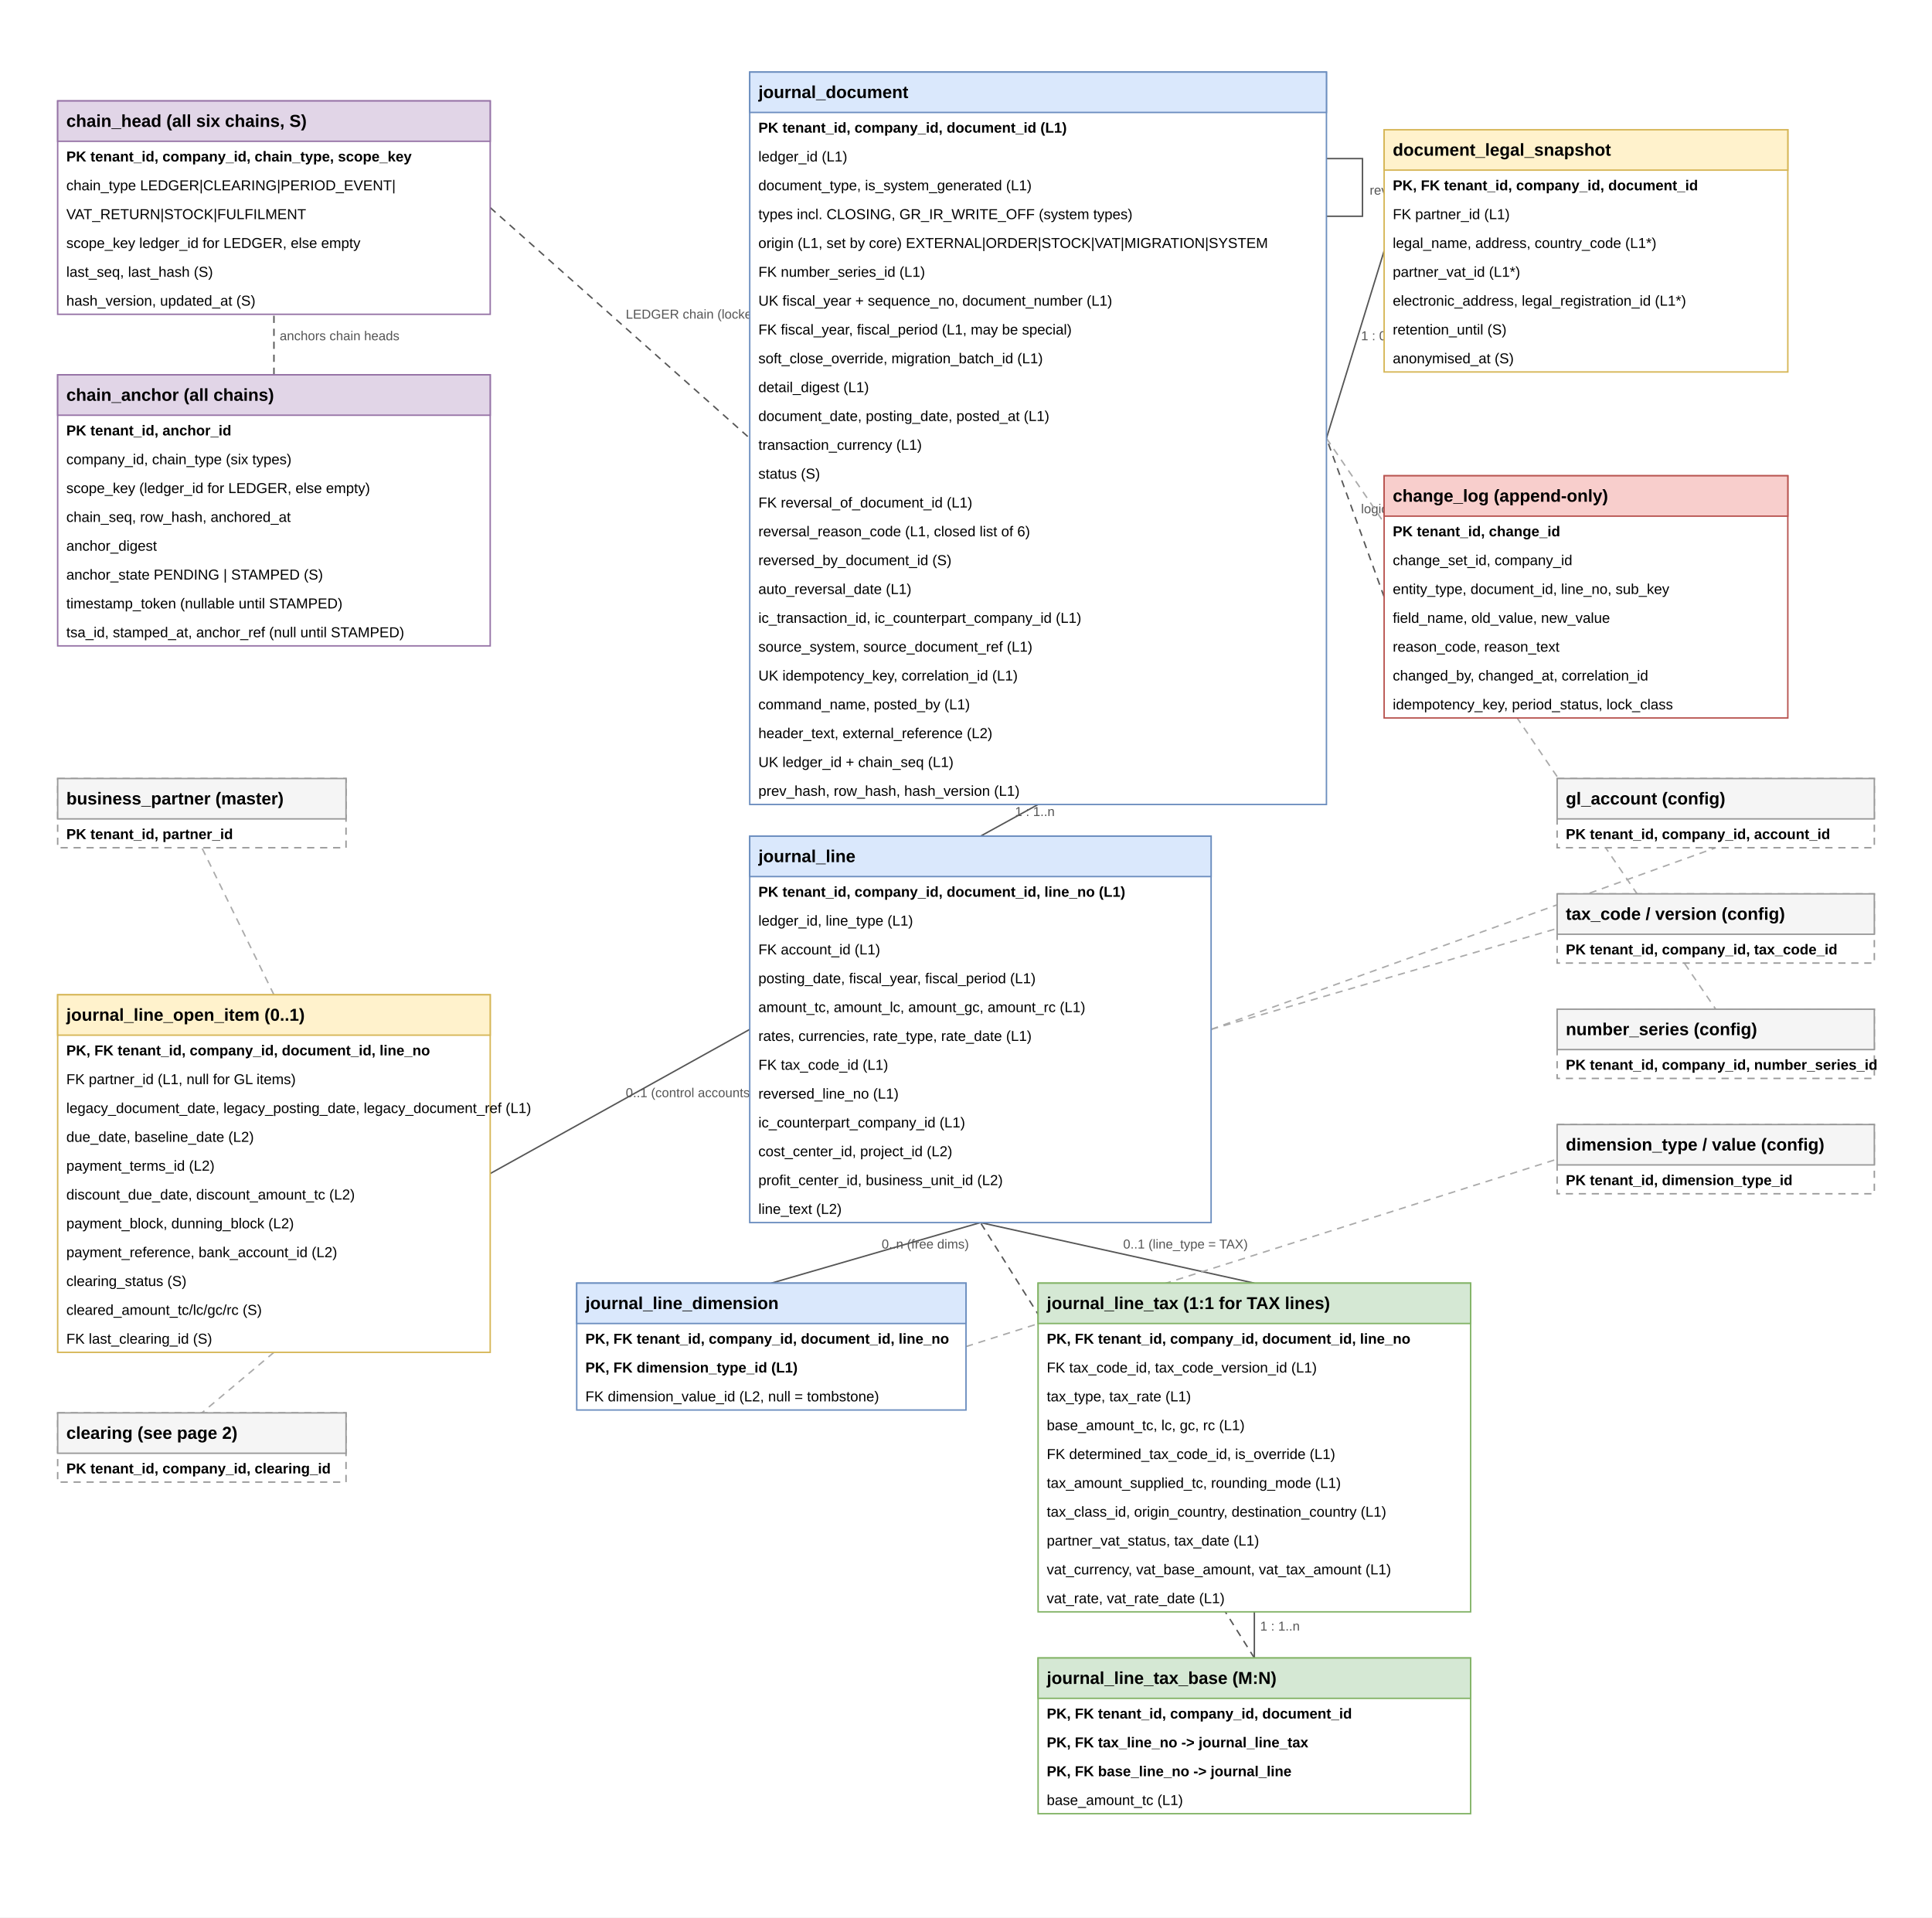
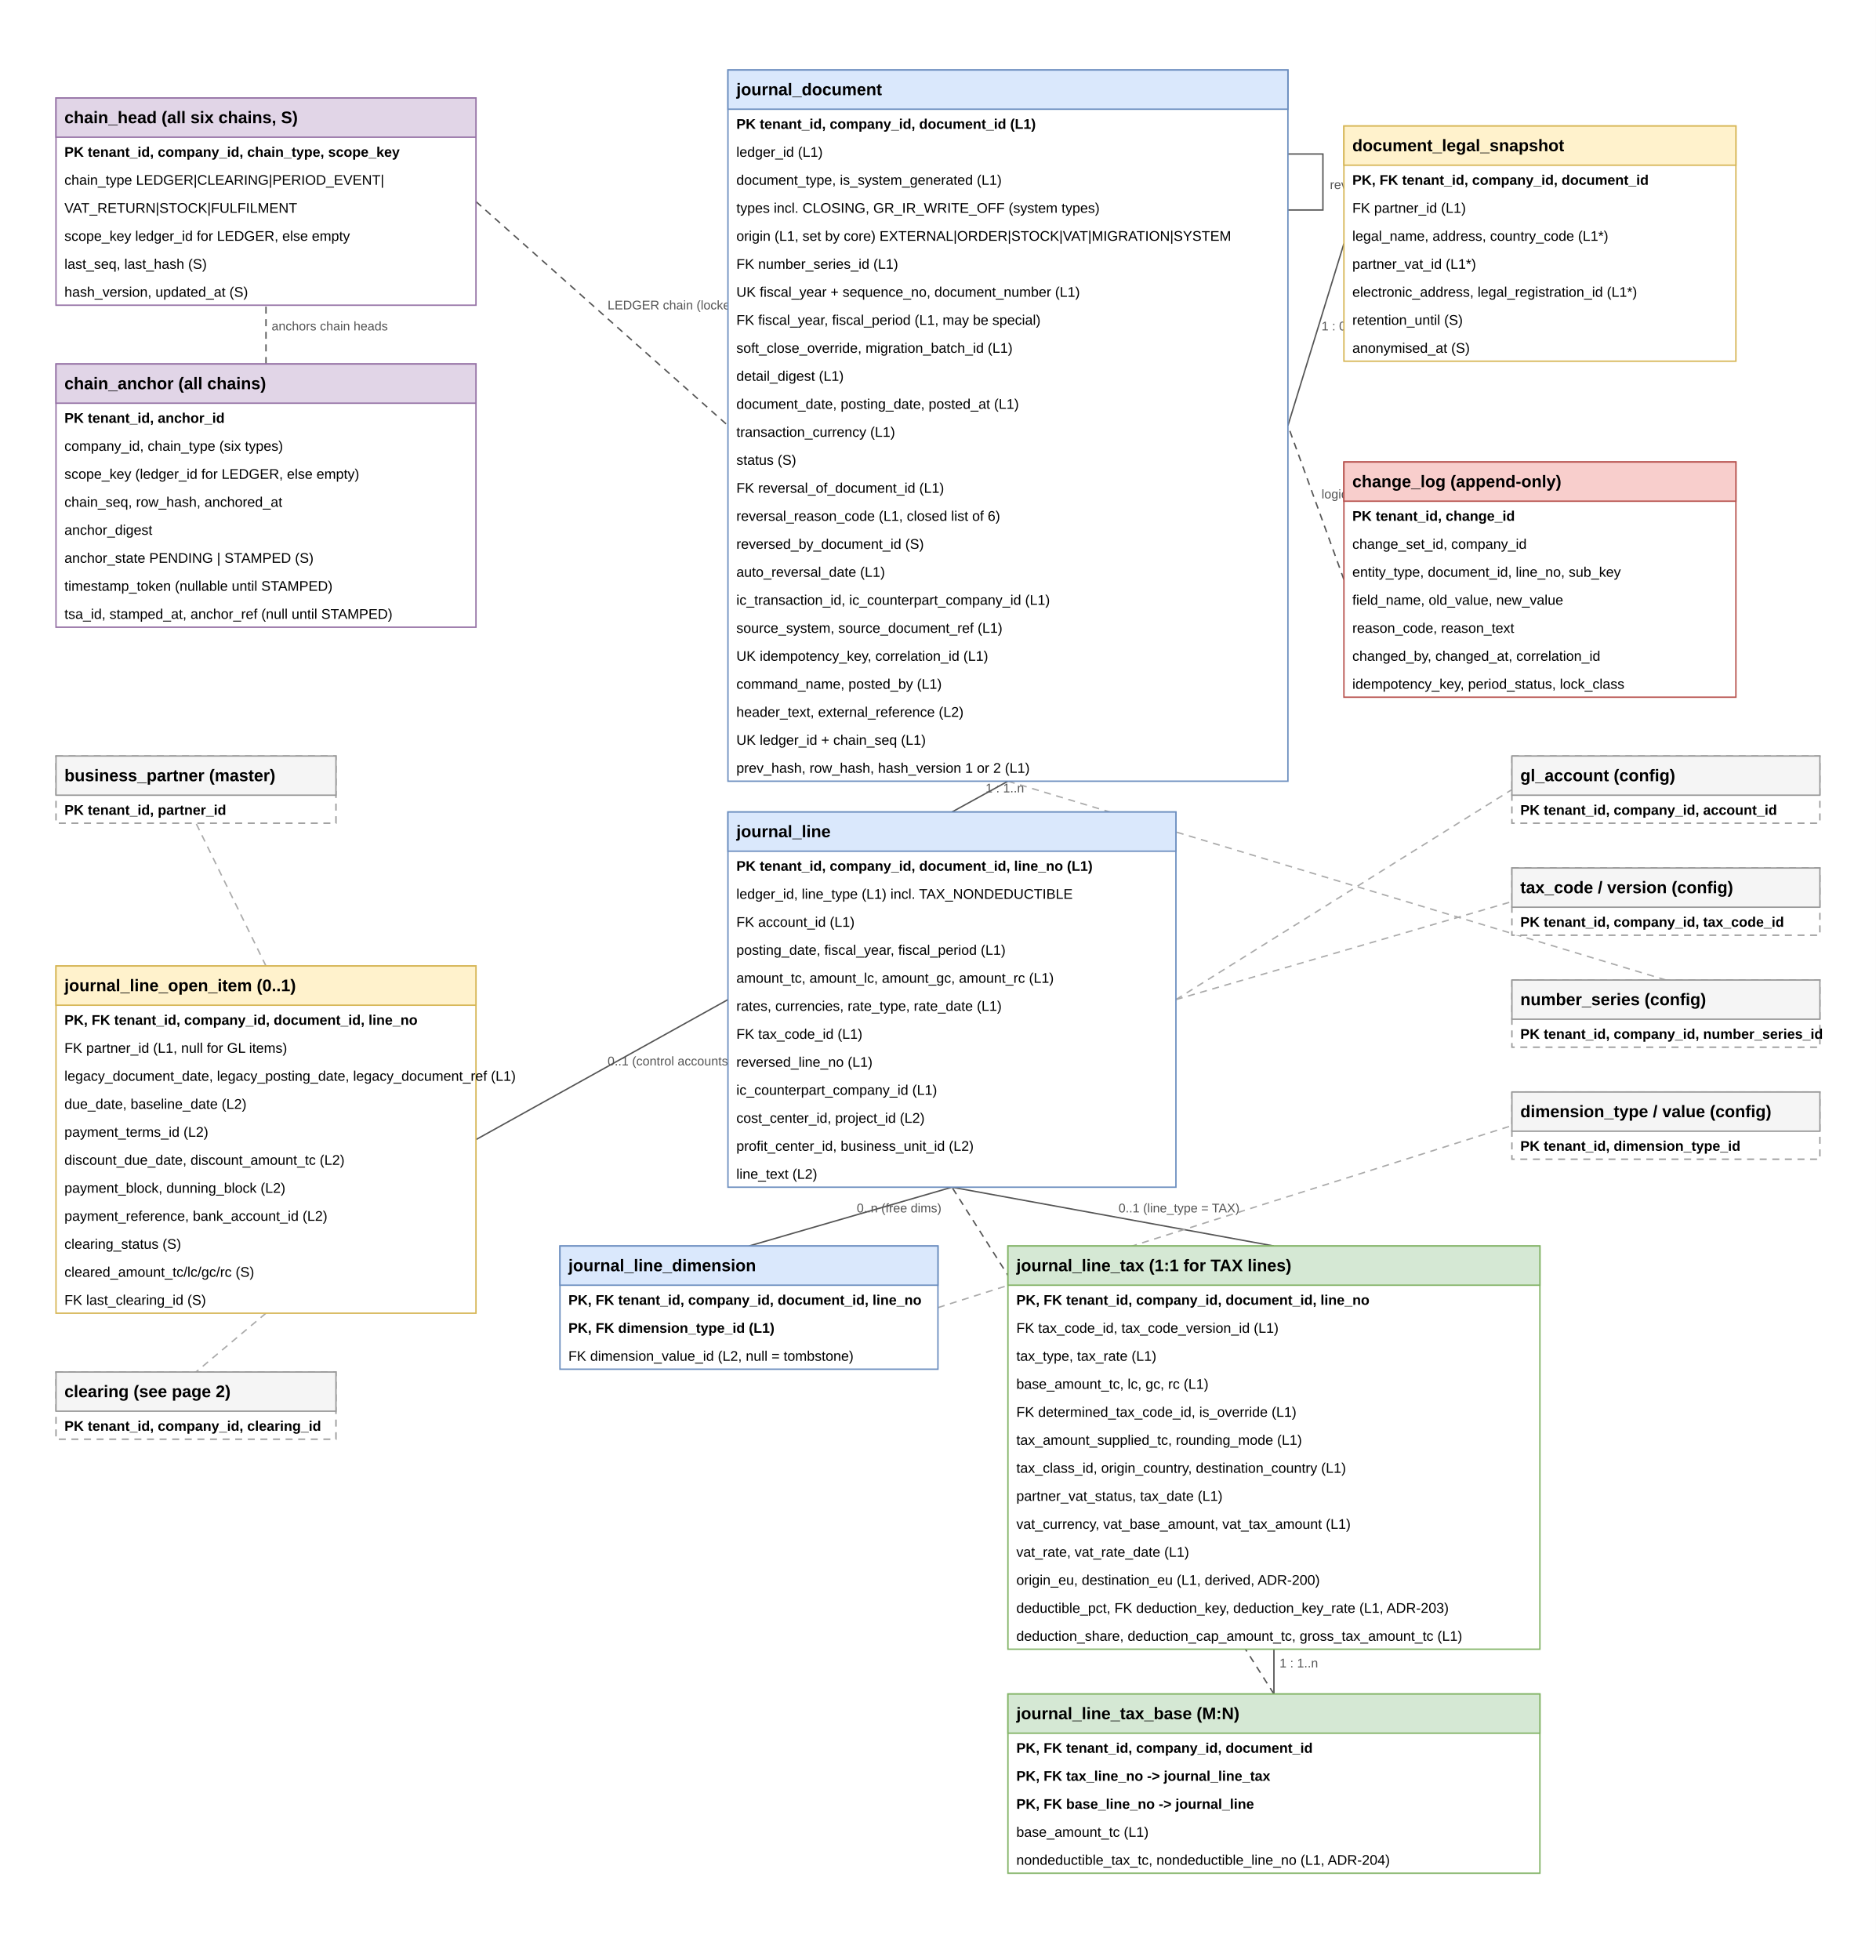
- <svg xmlns="http://www.w3.org/2000/svg" viewBox="0 0 1340 1330" font-family="Arial, sans-serif">
-   <rect width="1340" height="1330" fill="#fff" />
+ <svg xmlns="http://www.w3.org/2000/svg" viewBox="0 0 1340 1400" font-family="Arial, sans-serif">
+   <rect width="1340" height="1400" fill="#fff" />
  <line x1="720" y1="558" x2="680" y2="580" stroke="#555" stroke-width="1" />
  <text x="704" y="566" font-size="9" fill="#555">1 : 1..n</text>
  <line x1="520" y1="714" x2="340" y2="814" stroke="#555" stroke-width="1" />
  <text x="434" y="761" font-size="9" fill="#555">0..1 (control accounts)</text>
  <line x1="680" y1="848" x2="535" y2="890" stroke="#555" stroke-width="1" />
-   <text x="611.5" y="866" font-size="9" fill="#555">0..n (free dims)</text>
-   <line x1="680" y1="848" x2="870" y2="890" stroke="#555" stroke-width="1" />
-   <text x="779" y="866" font-size="9" fill="#555">0..1 (line_type = TAX)</text>
-   <line x1="870" y1="1118" x2="870" y2="1150" stroke="#555" stroke-width="1" />
-   <text x="874" y="1131" font-size="9" fill="#555">1 : 1..n</text>
-   <line x1="870" y1="1150" x2="680" y2="848" stroke="#555" stroke-width="1" stroke-dasharray="5 4" />
-   <text x="779" y="996" font-size="9" fill="#555">base line</text>
+   <text x="612" y="866" font-size="9" fill="#555">0..n (free dims)</text>
+   <line x1="680" y1="848" x2="910" y2="890" stroke="#555" stroke-width="1" />
+   <text x="799" y="866" font-size="9" fill="#555">0..1 (line_type = TAX)</text>
+   <line x1="910" y1="1178" x2="910" y2="1210" stroke="#555" stroke-width="1" />
+   <text x="914" y="1191" font-size="9" fill="#555">1 : 1..n</text>
+   <line x1="910" y1="1210" x2="680" y2="848" stroke="#555" stroke-width="1" stroke-dasharray="5 4" />
+   <text x="799" y="1026" font-size="9" fill="#555">base line</text>
  <line x1="920" y1="304" x2="960" y2="174" stroke="#555" stroke-width="1" />
  <text x="944" y="236" font-size="9" fill="#555">1 : 0..1</text>
  <path d="M 920 110 h 25 v 40 h -25" fill="none" stroke="#555" stroke-width="1" />
  <text x="950" y="135" font-size="9" fill="#555">reversal_of</text>
  <line x1="340" y1="144" x2="520" y2="304" stroke="#555" stroke-width="1" stroke-dasharray="5 4" />
  <text x="434" y="221" font-size="9" fill="#555">LEDGER chain (locked at post)</text>
  <line x1="190" y1="260" x2="190" y2="218" stroke="#555" stroke-width="1" stroke-dasharray="5 4" />
  <text x="194" y="236" font-size="9" fill="#555">anchors chain heads</text>
  <line x1="960" y1="414" x2="920" y2="304" stroke="#555" stroke-width="1" stroke-dasharray="5 4" />
  <text x="944" y="356" font-size="9" fill="#555">logical ref (no FK)</text>
-   <line x1="840" y1="714" x2="1190" y2="588" stroke="#aaa" stroke-width="1" stroke-dasharray="5 4" />
+   <line x1="840" y1="714" x2="1080" y2="564" stroke="#aaa" stroke-width="1" stroke-dasharray="5 4" />
  <line x1="840" y1="714" x2="1080" y2="644" stroke="#aaa" stroke-width="1" stroke-dasharray="5 4" />
-   <line x1="920" y1="304" x2="1190" y2="700" stroke="#aaa" stroke-width="1" stroke-dasharray="5 4" />
+   <line x1="720" y1="558" x2="1190" y2="700" stroke="#aaa" stroke-width="1" stroke-dasharray="5 4" />
  <line x1="670" y1="934" x2="1080" y2="804" stroke="#aaa" stroke-width="1" stroke-dasharray="5 4" />
  <line x1="190" y1="690" x2="140" y2="588" stroke="#aaa" stroke-width="1" stroke-dasharray="5 4" />
  <line x1="190" y1="938" x2="140" y2="980" stroke="#aaa" stroke-width="1" stroke-dasharray="5 4" />
  <rect x="520" y="50" width="400" height="508" fill="#fff" stroke="#6c8ebf" />
  <rect x="520" y="50" width="400" height="28" fill="#dae8fc" stroke="#6c8ebf" />
  <text x="526" y="68" font-size="12" font-weight="bold">journal_document</text>
  <text x="526" y="92" font-size="10" font-weight="bold">PK  tenant_id, company_id, document_id  (L1)</text>
  <text x="526" y="112" font-size="10">ledger_id  (L1)</text>
  <text x="526" y="132" font-size="10">document_type, is_system_generated  (L1)</text>
  <text x="526" y="152" font-size="10">types incl. CLOSING, GR_IR_WRITE_OFF  (system types)</text>
  <text x="526" y="172" font-size="10">origin  (L1, set by core)  EXTERNAL|ORDER|STOCK|VAT|MIGRATION|SYSTEM</text>
  <text x="526" y="192" font-size="10">FK number_series_id  (L1)</text>
  <text x="526" y="212" font-size="10">UK fiscal_year + sequence_no, document_number  (L1)</text>
  <text x="526" y="232" font-size="10">FK fiscal_year, fiscal_period  (L1, may be special)</text>
  <text x="526" y="252" font-size="10">soft_close_override, migration_batch_id  (L1)</text>
  <text x="526" y="272" font-size="10">detail_digest  (L1)</text>
  <text x="526" y="292" font-size="10">document_date, posting_date, posted_at  (L1)</text>
  <text x="526" y="312" font-size="10">transaction_currency  (L1)</text>
  <text x="526" y="332" font-size="10">status  (S)</text>
  <text x="526" y="352" font-size="10">FK reversal_of_document_id  (L1)</text>
  <text x="526" y="372" font-size="10">reversal_reason_code  (L1, closed list of 6)</text>
  <text x="526" y="392" font-size="10">reversed_by_document_id  (S)</text>
  <text x="526" y="412" font-size="10">auto_reversal_date  (L1)</text>
  <text x="526" y="432" font-size="10">ic_transaction_id, ic_counterpart_company_id  (L1)</text>
  <text x="526" y="452" font-size="10">source_system, source_document_ref  (L1)</text>
  <text x="526" y="472" font-size="10">UK idempotency_key, correlation_id  (L1)</text>
  <text x="526" y="492" font-size="10">command_name, posted_by  (L1)</text>
  <text x="526" y="512" font-size="10">header_text, external_reference  (L2)</text>
  <text x="526" y="532" font-size="10">UK ledger_id + chain_seq  (L1)</text>
-   <text x="526" y="552" font-size="10">prev_hash, row_hash, hash_version  (L1)</text>
+   <text x="526" y="552" font-size="10">prev_hash, row_hash, hash_version 1 or 2  (L1)</text>
  <rect x="520" y="580" width="320" height="268" fill="#fff" stroke="#6c8ebf" />
  <rect x="520" y="580" width="320" height="28" fill="#dae8fc" stroke="#6c8ebf" />
  <text x="526" y="598" font-size="12" font-weight="bold">journal_line</text>
  <text x="526" y="622" font-size="10" font-weight="bold">PK  tenant_id, company_id, document_id, line_no  (L1)</text>
-   <text x="526" y="642" font-size="10">ledger_id, line_type  (L1)</text>
+   <text x="526" y="642" font-size="10">ledger_id, line_type  (L1)  incl. TAX_NONDEDUCTIBLE</text>
  <text x="526" y="662" font-size="10">FK account_id  (L1)</text>
  <text x="526" y="682" font-size="10">posting_date, fiscal_year, fiscal_period  (L1)</text>
  <text x="526" y="702" font-size="10">amount_tc, amount_lc, amount_gc, amount_rc  (L1)</text>
  <text x="526" y="722" font-size="10">rates, currencies, rate_type, rate_date  (L1)</text>
  <text x="526" y="742" font-size="10">FK tax_code_id  (L1)</text>
  <text x="526" y="762" font-size="10">reversed_line_no  (L1)</text>
  <text x="526" y="782" font-size="10">ic_counterpart_company_id  (L1)</text>
  <text x="526" y="802" font-size="10">cost_center_id, project_id  (L2)</text>
  <text x="526" y="822" font-size="10">profit_center_id, business_unit_id  (L2)</text>
  <text x="526" y="842" font-size="10">line_text  (L2)</text>
  <rect x="40" y="690" width="300" height="248" fill="#fff" stroke="#d6b656" />
  <rect x="40" y="690" width="300" height="28" fill="#fff2cc" stroke="#d6b656" />
  <text x="46" y="708" font-size="12" font-weight="bold">journal_line_open_item  (0..1)</text>
  <text x="46" y="732" font-size="10" font-weight="bold">PK, FK  tenant_id, company_id, document_id, line_no</text>
  <text x="46" y="752" font-size="10">FK partner_id  (L1, null for GL items)</text>
  <text x="46" y="772" font-size="10">legacy_document_date, legacy_posting_date, legacy_document_ref  (L1)</text>
  <text x="46" y="792" font-size="10">due_date, baseline_date  (L2)</text>
  <text x="46" y="812" font-size="10">payment_terms_id  (L2)</text>
  <text x="46" y="832" font-size="10">discount_due_date, discount_amount_tc  (L2)</text>
  <text x="46" y="852" font-size="10">payment_block, dunning_block  (L2)</text>
  <text x="46" y="872" font-size="10">payment_reference, bank_account_id  (L2)</text>
  <text x="46" y="892" font-size="10">clearing_status  (S)</text>
  <text x="46" y="912" font-size="10">cleared_amount_tc/lc/gc/rc  (S)</text>
  <text x="46" y="932" font-size="10">FK last_clearing_id  (S)</text>
  <rect x="400" y="890" width="270" height="88" fill="#fff" stroke="#6c8ebf" />
  <rect x="400" y="890" width="270" height="28" fill="#dae8fc" stroke="#6c8ebf" />
  <text x="406" y="908" font-size="12" font-weight="bold">journal_line_dimension</text>
  <text x="406" y="932" font-size="10" font-weight="bold">PK, FK  tenant_id, company_id, document_id, line_no</text>
  <text x="406" y="952" font-size="10" font-weight="bold">PK, FK  dimension_type_id  (L1)</text>
  <text x="406" y="972" font-size="10">FK dimension_value_id  (L2, null = tombstone)</text>
-   <rect x="720" y="890" width="300" height="228" fill="#fff" stroke="#82b366" />
-   <rect x="720" y="890" width="300" height="28" fill="#d5e8d4" stroke="#82b366" />
+   <rect x="720" y="890" width="380" height="288" fill="#fff" stroke="#82b366" />
+   <rect x="720" y="890" width="380" height="28" fill="#d5e8d4" stroke="#82b366" />
  <text x="726" y="908" font-size="12" font-weight="bold">journal_line_tax  (1:1 for TAX lines)</text>
  <text x="726" y="932" font-size="10" font-weight="bold">PK, FK  tenant_id, company_id, document_id, line_no</text>
  <text x="726" y="952" font-size="10">FK tax_code_id, tax_code_version_id  (L1)</text>
  <text x="726" y="972" font-size="10">tax_type, tax_rate  (L1)</text>
  <text x="726" y="992" font-size="10">base_amount_tc, lc, gc, rc  (L1)</text>
  <text x="726" y="1012" font-size="10">FK determined_tax_code_id, is_override  (L1)</text>
  <text x="726" y="1032" font-size="10">tax_amount_supplied_tc, rounding_mode  (L1)</text>
  <text x="726" y="1052" font-size="10">tax_class_id, origin_country, destination_country  (L1)</text>
  <text x="726" y="1072" font-size="10">partner_vat_status, tax_date  (L1)</text>
  <text x="726" y="1092" font-size="10">vat_currency, vat_base_amount, vat_tax_amount  (L1)</text>
  <text x="726" y="1112" font-size="10">vat_rate, vat_rate_date  (L1)</text>
-   <rect x="720" y="1150" width="300" height="108" fill="#fff" stroke="#82b366" />
-   <rect x="720" y="1150" width="300" height="28" fill="#d5e8d4" stroke="#82b366" />
-   <text x="726" y="1168" font-size="12" font-weight="bold">journal_line_tax_base  (M:N)</text>
-   <text x="726" y="1192" font-size="10" font-weight="bold">PK, FK  tenant_id, company_id, document_id</text>
-   <text x="726" y="1212" font-size="10" font-weight="bold">PK, FK  tax_line_no -&gt; journal_line_tax</text>
-   <text x="726" y="1232" font-size="10" font-weight="bold">PK, FK  base_line_no -&gt; journal_line</text>
-   <text x="726" y="1252" font-size="10">base_amount_tc  (L1)</text>
+   <text x="726" y="1132" font-size="10">origin_eu, destination_eu  (L1, derived, ADR-200)</text>
+   <text x="726" y="1152" font-size="10">deductible_pct, FK deduction_key, deduction_key_rate  (L1, ADR-203)</text>
+   <text x="726" y="1172" font-size="10">deduction_share, deduction_cap_amount_tc, gross_tax_amount_tc  (L1)</text>
+   <rect x="720" y="1210" width="380" height="128" fill="#fff" stroke="#82b366" />
+   <rect x="720" y="1210" width="380" height="28" fill="#d5e8d4" stroke="#82b366" />
+   <text x="726" y="1228" font-size="12" font-weight="bold">journal_line_tax_base  (M:N)</text>
+   <text x="726" y="1252" font-size="10" font-weight="bold">PK, FK  tenant_id, company_id, document_id</text>
+   <text x="726" y="1272" font-size="10" font-weight="bold">PK, FK  tax_line_no -&gt; journal_line_tax</text>
+   <text x="726" y="1292" font-size="10" font-weight="bold">PK, FK  base_line_no -&gt; journal_line</text>
+   <text x="726" y="1312" font-size="10">base_amount_tc  (L1)</text>
+   <text x="726" y="1332" font-size="10">nondeductible_tax_tc, nondeductible_line_no  (L1, ADR-204)</text>
  <rect x="40" y="70" width="300" height="148" fill="#fff" stroke="#9673a6" />
  <rect x="40" y="70" width="300" height="28" fill="#e1d5e7" stroke="#9673a6" />
  <text x="46" y="88" font-size="12" font-weight="bold">chain_head  (all six chains, S)</text>
  <text x="46" y="112" font-size="10" font-weight="bold">PK  tenant_id, company_id, chain_type, scope_key</text>
  <text x="46" y="132" font-size="10">chain_type  LEDGER|CLEARING|PERIOD_EVENT|</text>
  <text x="46" y="152" font-size="10">     VAT_RETURN|STOCK|FULFILMENT</text>
  <text x="46" y="172" font-size="10">scope_key  ledger_id for LEDGER, else empty</text>
  <text x="46" y="192" font-size="10">last_seq, last_hash  (S)</text>
  <text x="46" y="212" font-size="10">hash_version, updated_at  (S)</text>
  <rect x="40" y="260" width="300" height="188" fill="#fff" stroke="#9673a6" />
  <rect x="40" y="260" width="300" height="28" fill="#e1d5e7" stroke="#9673a6" />
  <text x="46" y="278" font-size="12" font-weight="bold">chain_anchor  (all chains)</text>
  <text x="46" y="302" font-size="10" font-weight="bold">PK  tenant_id, anchor_id</text>
  <text x="46" y="322" font-size="10">company_id, chain_type  (six types)</text>
  <text x="46" y="342" font-size="10">scope_key  (ledger_id for LEDGER, else empty)</text>
  <text x="46" y="362" font-size="10">chain_seq, row_hash, anchored_at</text>
  <text x="46" y="382" font-size="10">anchor_digest</text>
  <text x="46" y="402" font-size="10">anchor_state  PENDING | STAMPED  (S)</text>
  <text x="46" y="422" font-size="10">timestamp_token  (nullable until STAMPED)</text>
  <text x="46" y="442" font-size="10">tsa_id, stamped_at, anchor_ref  (null until STAMPED)</text>
  <rect x="960" y="90" width="280" height="168" fill="#fff" stroke="#d6b656" />
  <rect x="960" y="90" width="280" height="28" fill="#fff2cc" stroke="#d6b656" />
  <text x="966" y="108" font-size="12" font-weight="bold">document_legal_snapshot</text>
  <text x="966" y="132" font-size="10" font-weight="bold">PK, FK  tenant_id, company_id, document_id</text>
  <text x="966" y="152" font-size="10">FK partner_id  (L1)</text>
  <text x="966" y="172" font-size="10">legal_name, address, country_code  (L1*)</text>
  <text x="966" y="192" font-size="10">partner_vat_id  (L1*)</text>
  <text x="966" y="212" font-size="10">electronic_address, legal_registration_id  (L1*)</text>
  <text x="966" y="232" font-size="10">retention_until  (S)</text>
  <text x="966" y="252" font-size="10">anonymised_at  (S)</text>
  <rect x="960" y="330" width="280" height="168" fill="#fff" stroke="#b85450" />
  <rect x="960" y="330" width="280" height="28" fill="#f8cecc" stroke="#b85450" />
  <text x="966" y="348" font-size="12" font-weight="bold">change_log  (append-only)</text>
  <text x="966" y="372" font-size="10" font-weight="bold">PK  tenant_id, change_id</text>
  <text x="966" y="392" font-size="10">change_set_id, company_id</text>
  <text x="966" y="412" font-size="10">entity_type, document_id, line_no, sub_key</text>
  <text x="966" y="432" font-size="10">field_name, old_value, new_value</text>
  <text x="966" y="452" font-size="10">reason_code, reason_text</text>
  <text x="966" y="472" font-size="10">changed_by, changed_at, correlation_id</text>
  <text x="966" y="492" font-size="10">idempotency_key, period_status, lock_class</text>
  <rect x="1080" y="540" width="220" height="48" fill="#fff" stroke="#999999" stroke-dasharray="5 4" />
  <rect x="1080" y="540" width="220" height="28" fill="#f5f5f5" stroke="#999999" />
  <text x="1086" y="558" font-size="12" font-weight="bold">gl_account  (config)</text>
  <text x="1086" y="582" font-size="10" font-weight="bold">PK  tenant_id, company_id, account_id</text>
  <rect x="40" y="540" width="200" height="48" fill="#fff" stroke="#999999" stroke-dasharray="5 4" />
  <rect x="40" y="540" width="200" height="28" fill="#f5f5f5" stroke="#999999" />
  <text x="46" y="558" font-size="12" font-weight="bold">business_partner  (master)</text>
  <text x="46" y="582" font-size="10" font-weight="bold">PK  tenant_id, partner_id</text>
  <rect x="1080" y="620" width="220" height="48" fill="#fff" stroke="#999999" stroke-dasharray="5 4" />
  <rect x="1080" y="620" width="220" height="28" fill="#f5f5f5" stroke="#999999" />
  <text x="1086" y="638" font-size="12" font-weight="bold">tax_code / version  (config)</text>
  <text x="1086" y="662" font-size="10" font-weight="bold">PK  tenant_id, company_id, tax_code_id</text>
  <rect x="1080" y="700" width="220" height="48" fill="#fff" stroke="#999999" stroke-dasharray="5 4" />
  <rect x="1080" y="700" width="220" height="28" fill="#f5f5f5" stroke="#999999" />
  <text x="1086" y="718" font-size="12" font-weight="bold">number_series  (config)</text>
  <text x="1086" y="742" font-size="10" font-weight="bold">PK  tenant_id, company_id, number_series_id</text>
  <rect x="1080" y="780" width="220" height="48" fill="#fff" stroke="#999999" stroke-dasharray="5 4" />
  <rect x="1080" y="780" width="220" height="28" fill="#f5f5f5" stroke="#999999" />
  <text x="1086" y="798" font-size="12" font-weight="bold">dimension_type / value  (config)</text>
  <text x="1086" y="822" font-size="10" font-weight="bold">PK  tenant_id, dimension_type_id</text>
  <rect x="40" y="980" width="200" height="48" fill="#fff" stroke="#999999" stroke-dasharray="5 4" />
  <rect x="40" y="980" width="200" height="28" fill="#f5f5f5" stroke="#999999" />
  <text x="46" y="998" font-size="12" font-weight="bold">clearing  (see page 2)</text>
  <text x="46" y="1022" font-size="10" font-weight="bold">PK  tenant_id, company_id, clearing_id</text>
</svg>
